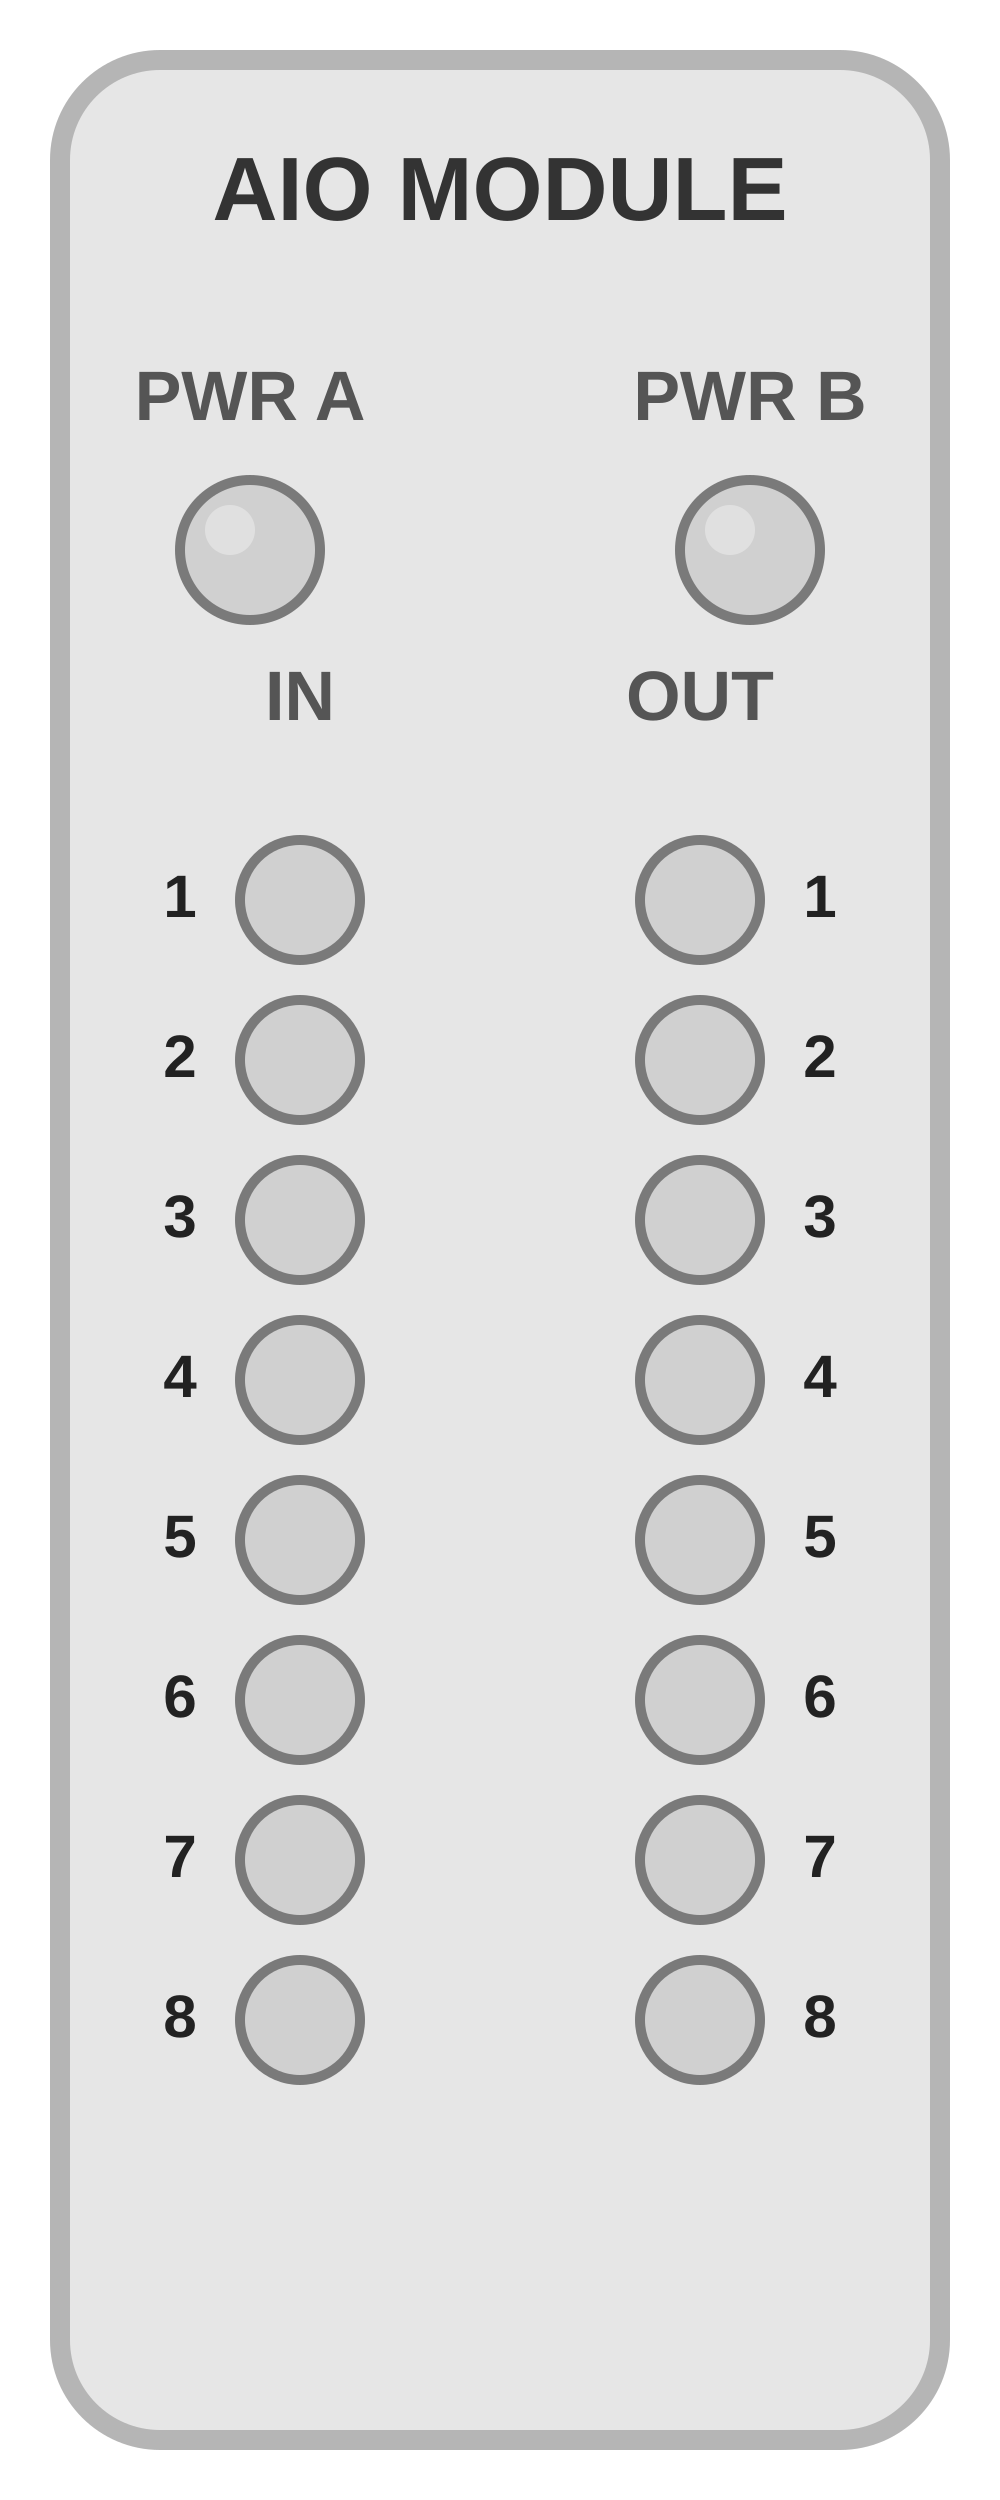
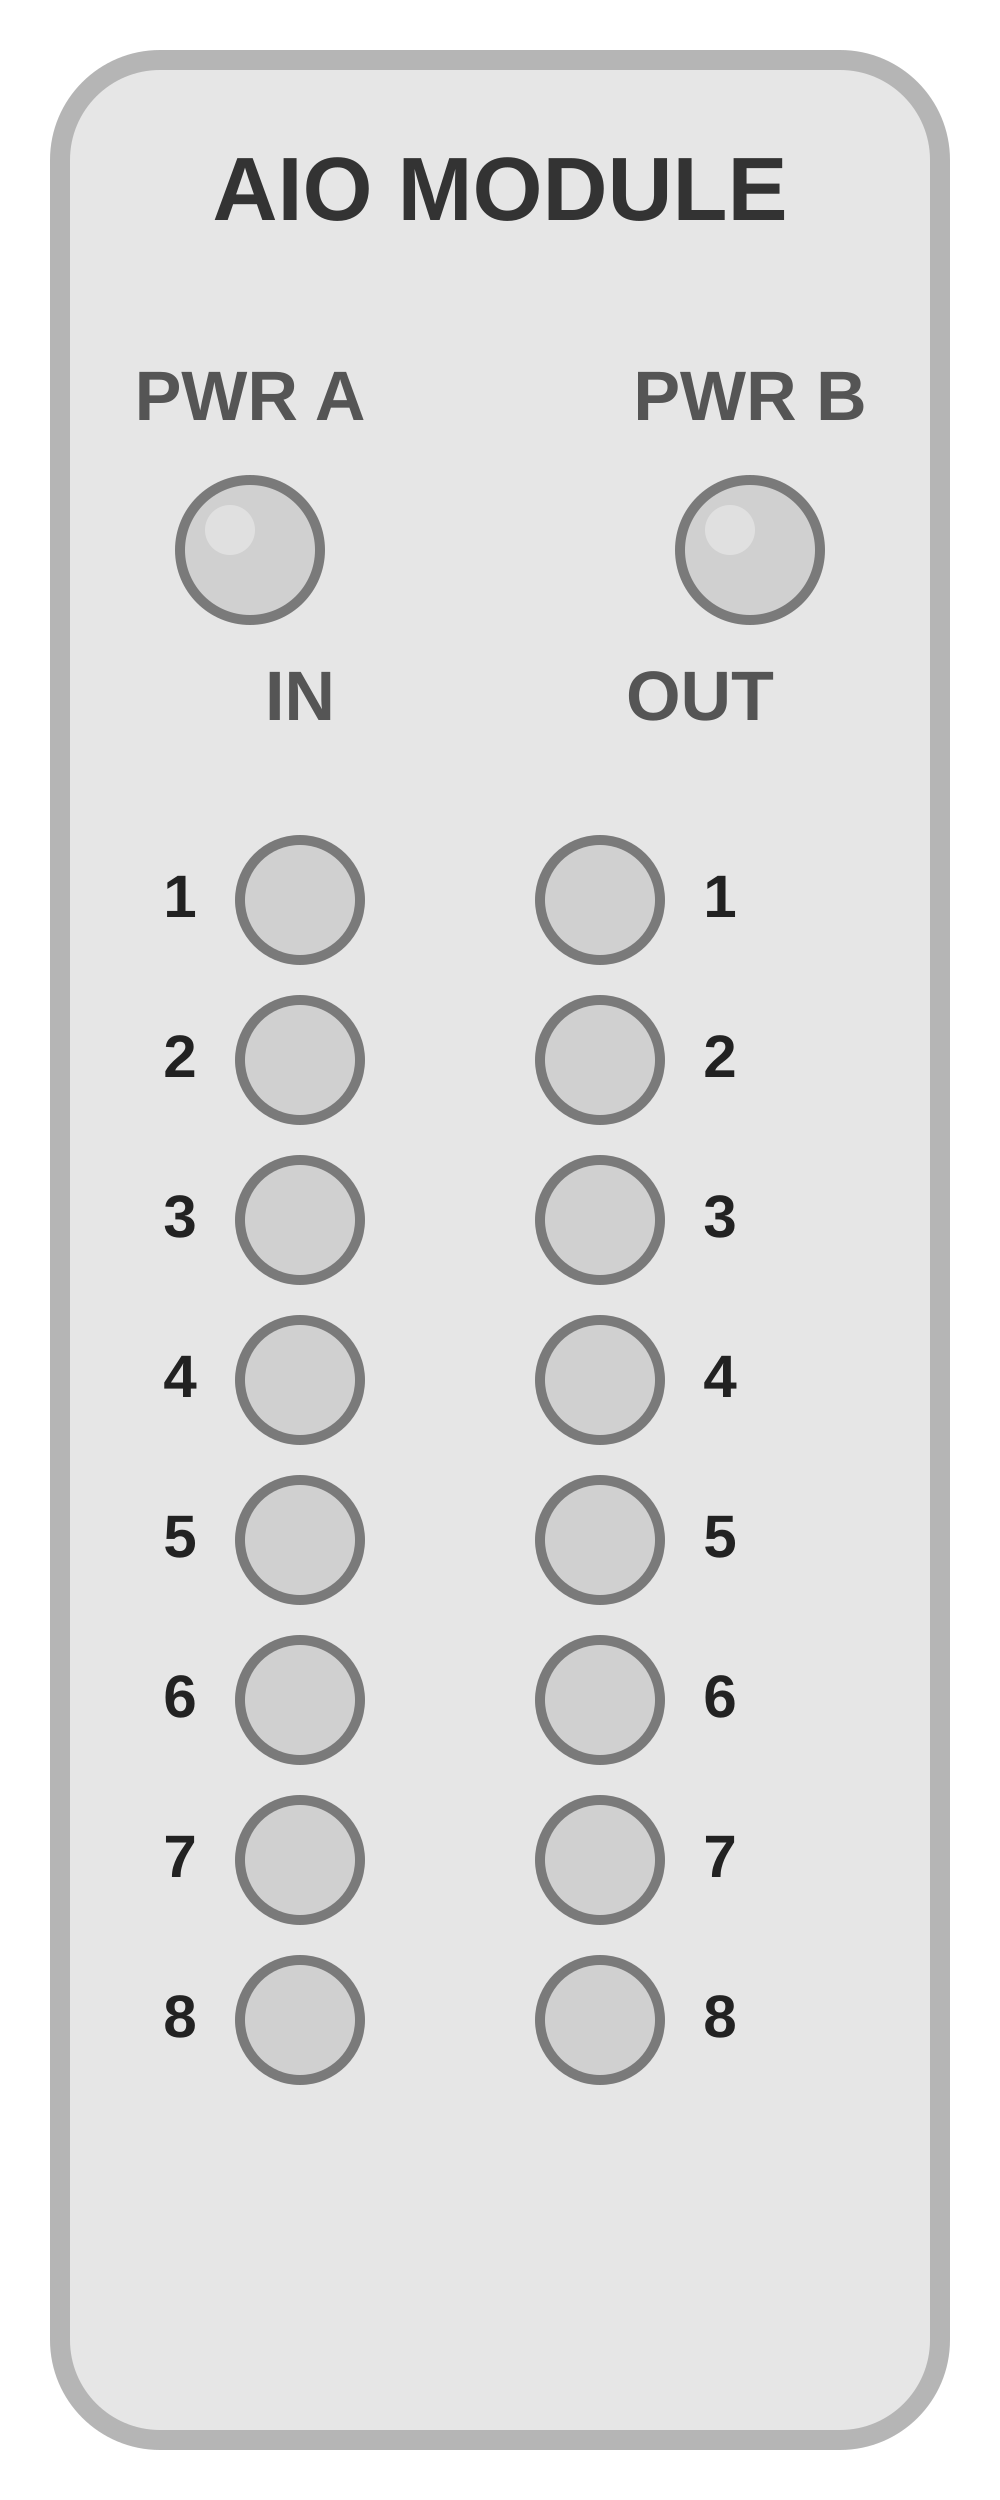
<svg xmlns="http://www.w3.org/2000/svg" width="1in" height="2.5in" viewBox="0 0 100 250" role="img" aria-label="AIO Module (16-channel)">
  <defs>
    <style>
      .outer { fill: #e6e6e6; stroke: #b5b5b5; stroke-width: 2; }
      .title { font: 700 9px system-ui, -apple-system, Segoe UI, Arial, sans-serif; fill: #333; }
      .small { font: 600 7px system-ui, -apple-system, Segoe UI, Arial, sans-serif; fill: #555; }
      .lednum { font: 700 6px system-ui, -apple-system, Segoe UI, Arial, sans-serif; fill: #222; text-anchor: middle; dominant-baseline: middle;}

      /* Base LED */
      .led { fill: #d0d0d0; stroke: #7a7a7a; stroke-width: 1; }

      /* Suggested state colors */
      .led-in { fill: #38d26a; stroke: #1d8f43; }   /* inputs */
      .led-out { fill: #4aa3ff; stroke: #1c66b5; }  /* outputs */

      .shine { fill: rgba(255,255,255,0.35); }
    </style>
  </defs>
  <rect class="outer" x="6" y="6" width="88" height="238" rx="10" ry="10" />
  <text class="title" x="50" y="22" text-anchor="middle">AIO MODULE</text>
  <text class="small" x="25" y="42" text-anchor="middle">PWR A</text>
  <g id="status_pwrA">
    <circle class="led" cx="25" cy="55" r="7" />
    <circle class="shine" cx="23" cy="53" r="2.5" />
  </g>
  <text class="small" x="75" y="42" text-anchor="middle">PWR B</text>
  <g id="status_pwrB">
    <circle class="led" cx="75" cy="55" r="7" />
    <circle class="shine" cx="73" cy="53" r="2.5" />
  </g>
  <text class="small" x="30" y="72" text-anchor="middle">IN</text>
  <text class="small" x="70" y="72" text-anchor="middle">OUT</text>
  <g id="ch01">
    <text class="lednum" x="18" y="90">1</text>
    <circle class="led" cx="30" cy="90" r="6" />
  </g>
  <g id="ch02">
    <text class="lednum" x="18" y="106">2</text>
    <circle class="led" cx="30" cy="106" r="6" />
  </g>
  <g id="ch03">
    <text class="lednum" x="18" y="122">3</text>
    <circle class="led" cx="30" cy="122" r="6" />
  </g>
  <g id="ch04">
    <text class="lednum" x="18" y="138">4</text>
    <circle class="led" cx="30" cy="138" r="6" />
  </g>
  <g id="ch05">
    <text class="lednum" x="18" y="154">5</text>
    <circle class="led" cx="30" cy="154" r="6" />
  </g>
  <g id="ch06">
    <text class="lednum" x="18" y="170">6</text>
    <circle class="led" cx="30" cy="170" r="6" />
  </g>
  <g id="ch07">
    <text class="lednum" x="18" y="186">7</text>
    <circle class="led" cx="30" cy="186" r="6" />
  </g>
  <g id="ch08">
    <text class="lednum" x="18" y="202">8</text>
    <circle class="led" cx="30" cy="202" r="6" />
  </g>
  <g id="ch09">
-     <circle class="led" cx="70" cy="90" r="6" />
-     <text class="lednum" x="82" y="90">1</text>
+     <circle class="led" cx="60" cy="90" r="6" />
+     <text class="lednum" x="72" y="90">1</text>
  </g>
  <g id="ch10">
-     <circle class="led" cx="70" cy="106" r="6" />
-     <text class="lednum" x="82" y="106">2</text>
+     <circle class="led" cx="60" cy="106" r="6" />
+     <text class="lednum" x="72" y="106">2</text>
  </g>
  <g id="ch11">
-     <circle class="led" cx="70" cy="122" r="6" />
-     <text class="lednum" x="82" y="122">3</text>
+     <circle class="led" cx="60" cy="122" r="6" />
+     <text class="lednum" x="72" y="122">3</text>
  </g>
  <g id="ch12">
-     <circle class="led" cx="70" cy="138" r="6" />
-     <text class="lednum" x="82" y="138">4</text>
+     <circle class="led" cx="60" cy="138" r="6" />
+     <text class="lednum" x="72" y="138">4</text>
  </g>
  <g id="ch13">
-     <circle class="led" cx="70" cy="154" r="6" />
-     <text class="lednum" x="82" y="154">5</text>
+     <circle class="led" cx="60" cy="154" r="6" />
+     <text class="lednum" x="72" y="154">5</text>
  </g>
  <g id="ch14">
-     <circle class="led" cx="70" cy="170" r="6" />
-     <text class="lednum" x="82" y="170">6</text>
+     <circle class="led" cx="60" cy="170" r="6" />
+     <text class="lednum" x="72" y="170">6</text>
  </g>
  <g id="ch15">
-     <circle class="led" cx="70" cy="186" r="6" />
-     <text class="lednum" x="82" y="186">7</text>
+     <circle class="led" cx="60" cy="186" r="6" />
+     <text class="lednum" x="72" y="186">7</text>
  </g>
  <g id="ch16">
-     <circle class="led" cx="70" cy="202" r="6" />
-     <text class="lednum" x="82" y="202">8</text>
+     <circle class="led" cx="60" cy="202" r="6" />
+     <text class="lednum" x="72" y="202">8</text>
  </g>
</svg>
